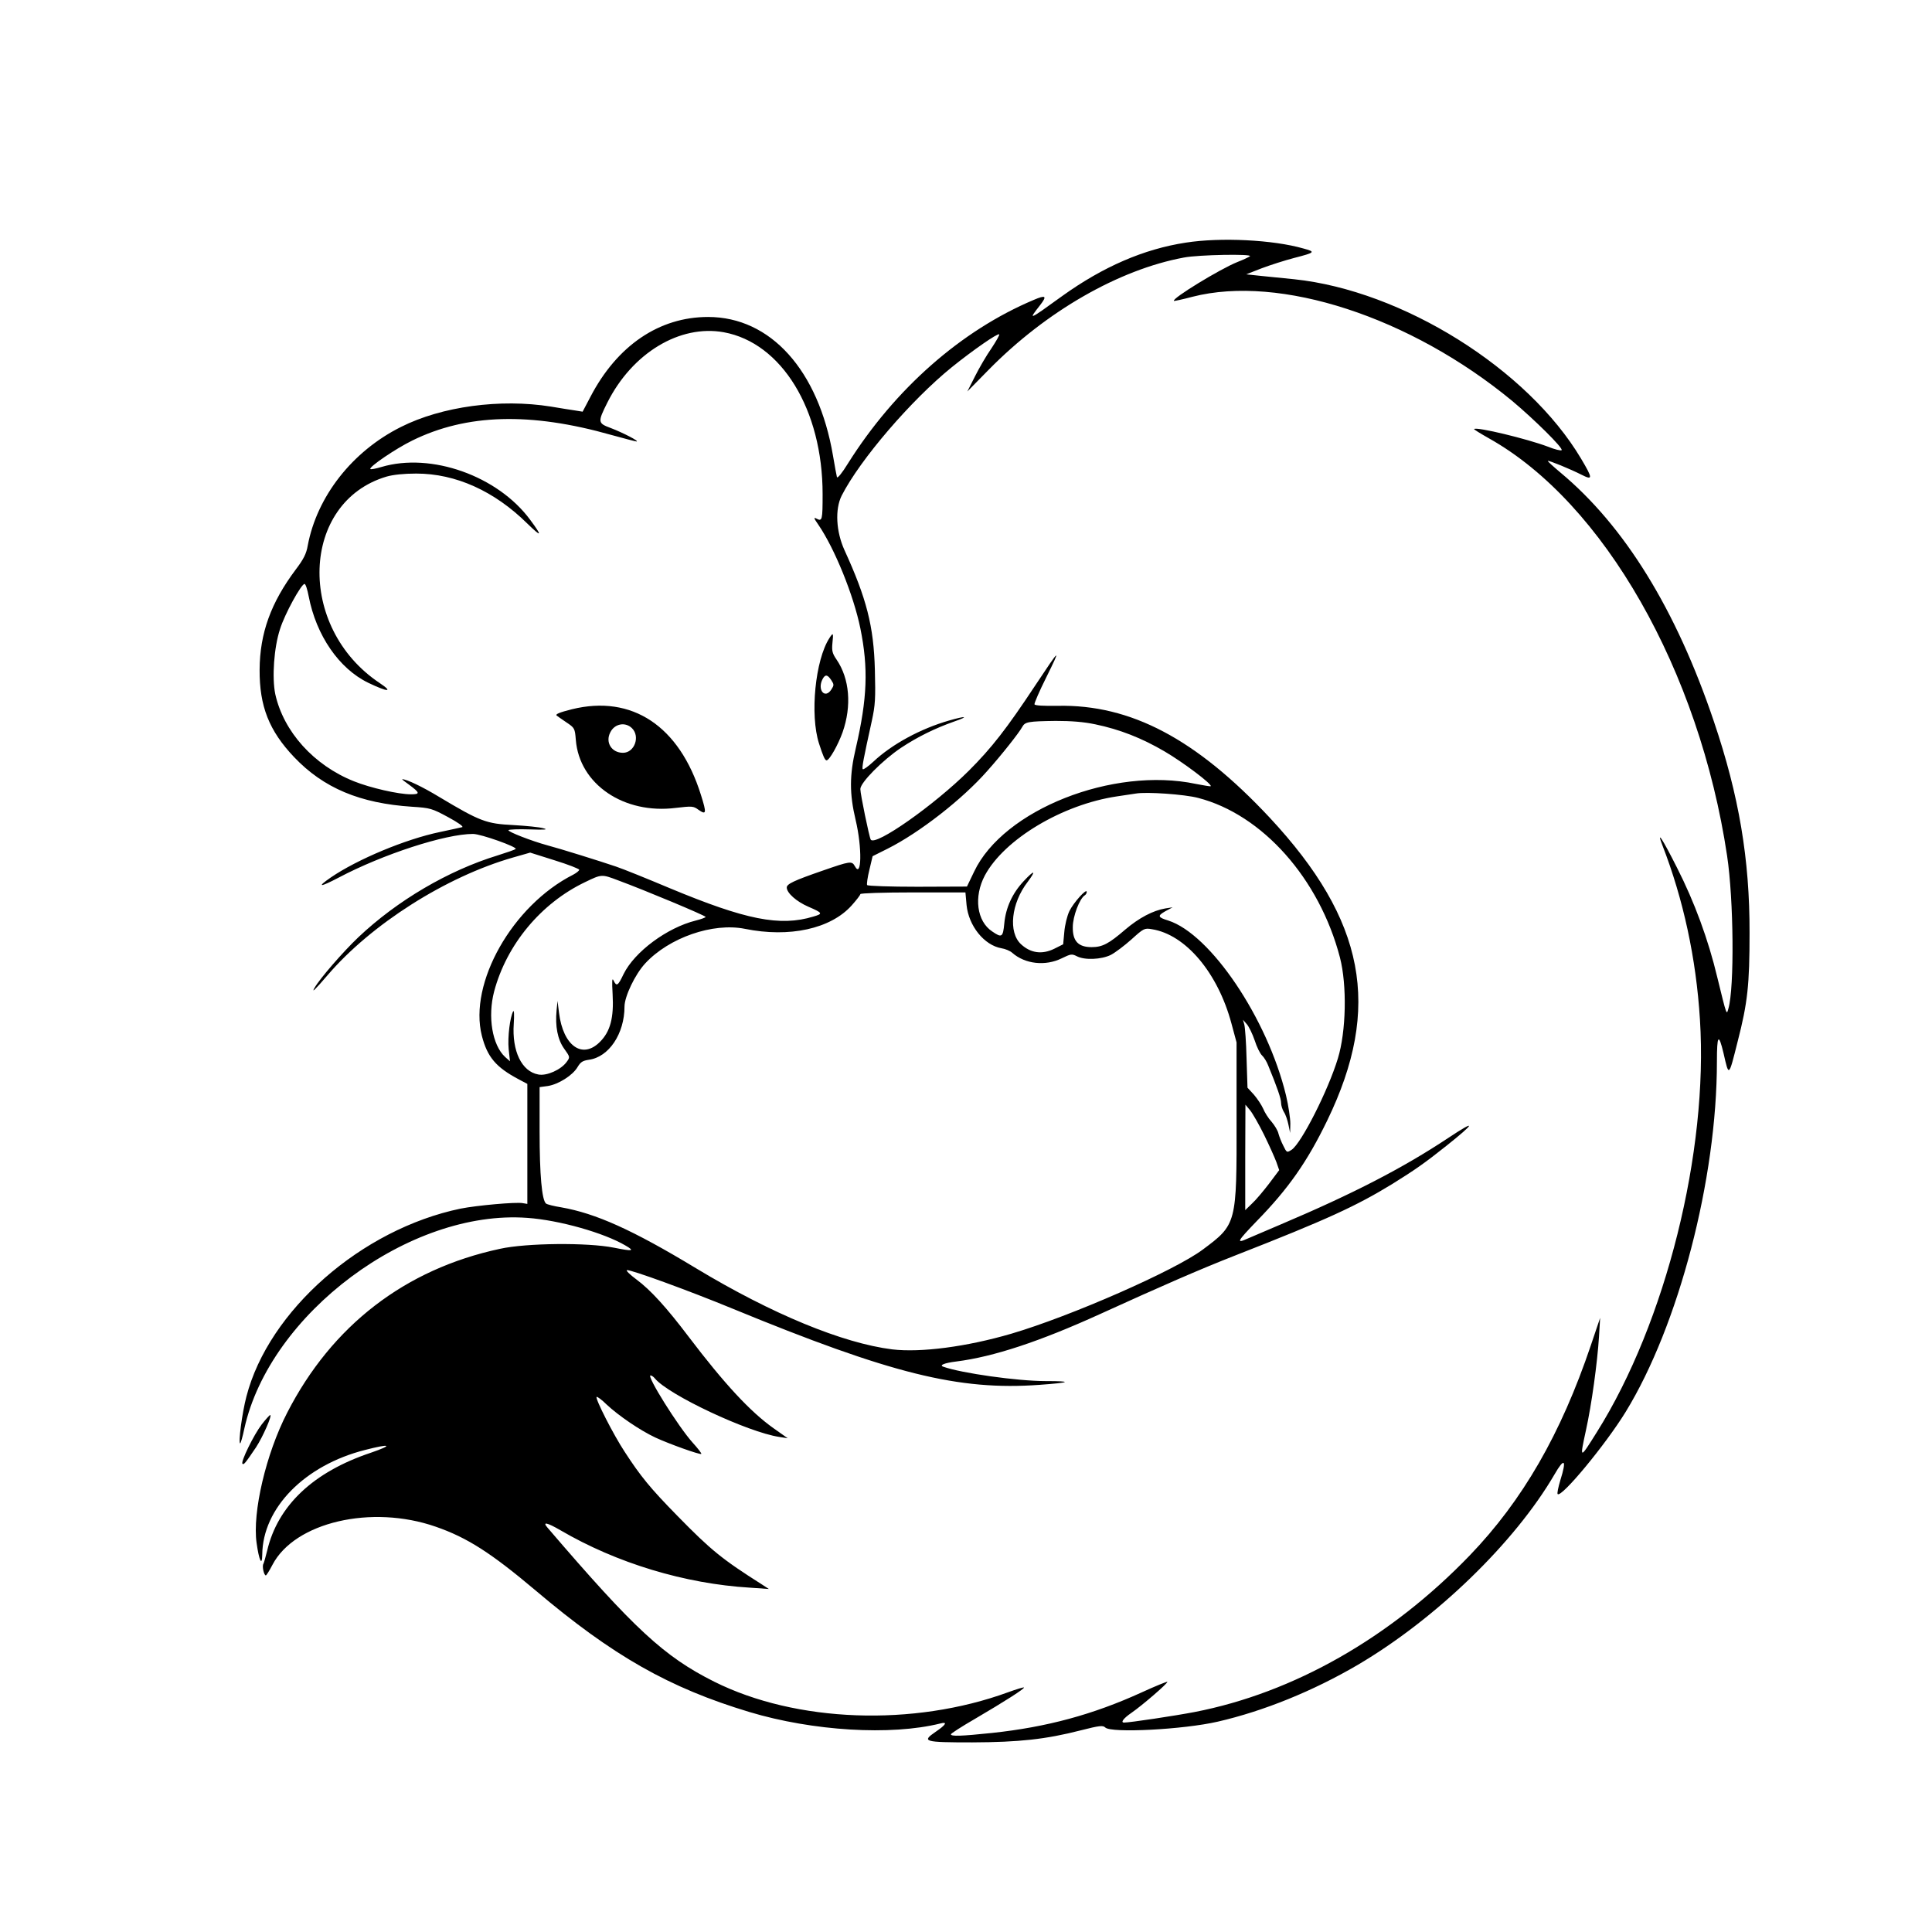
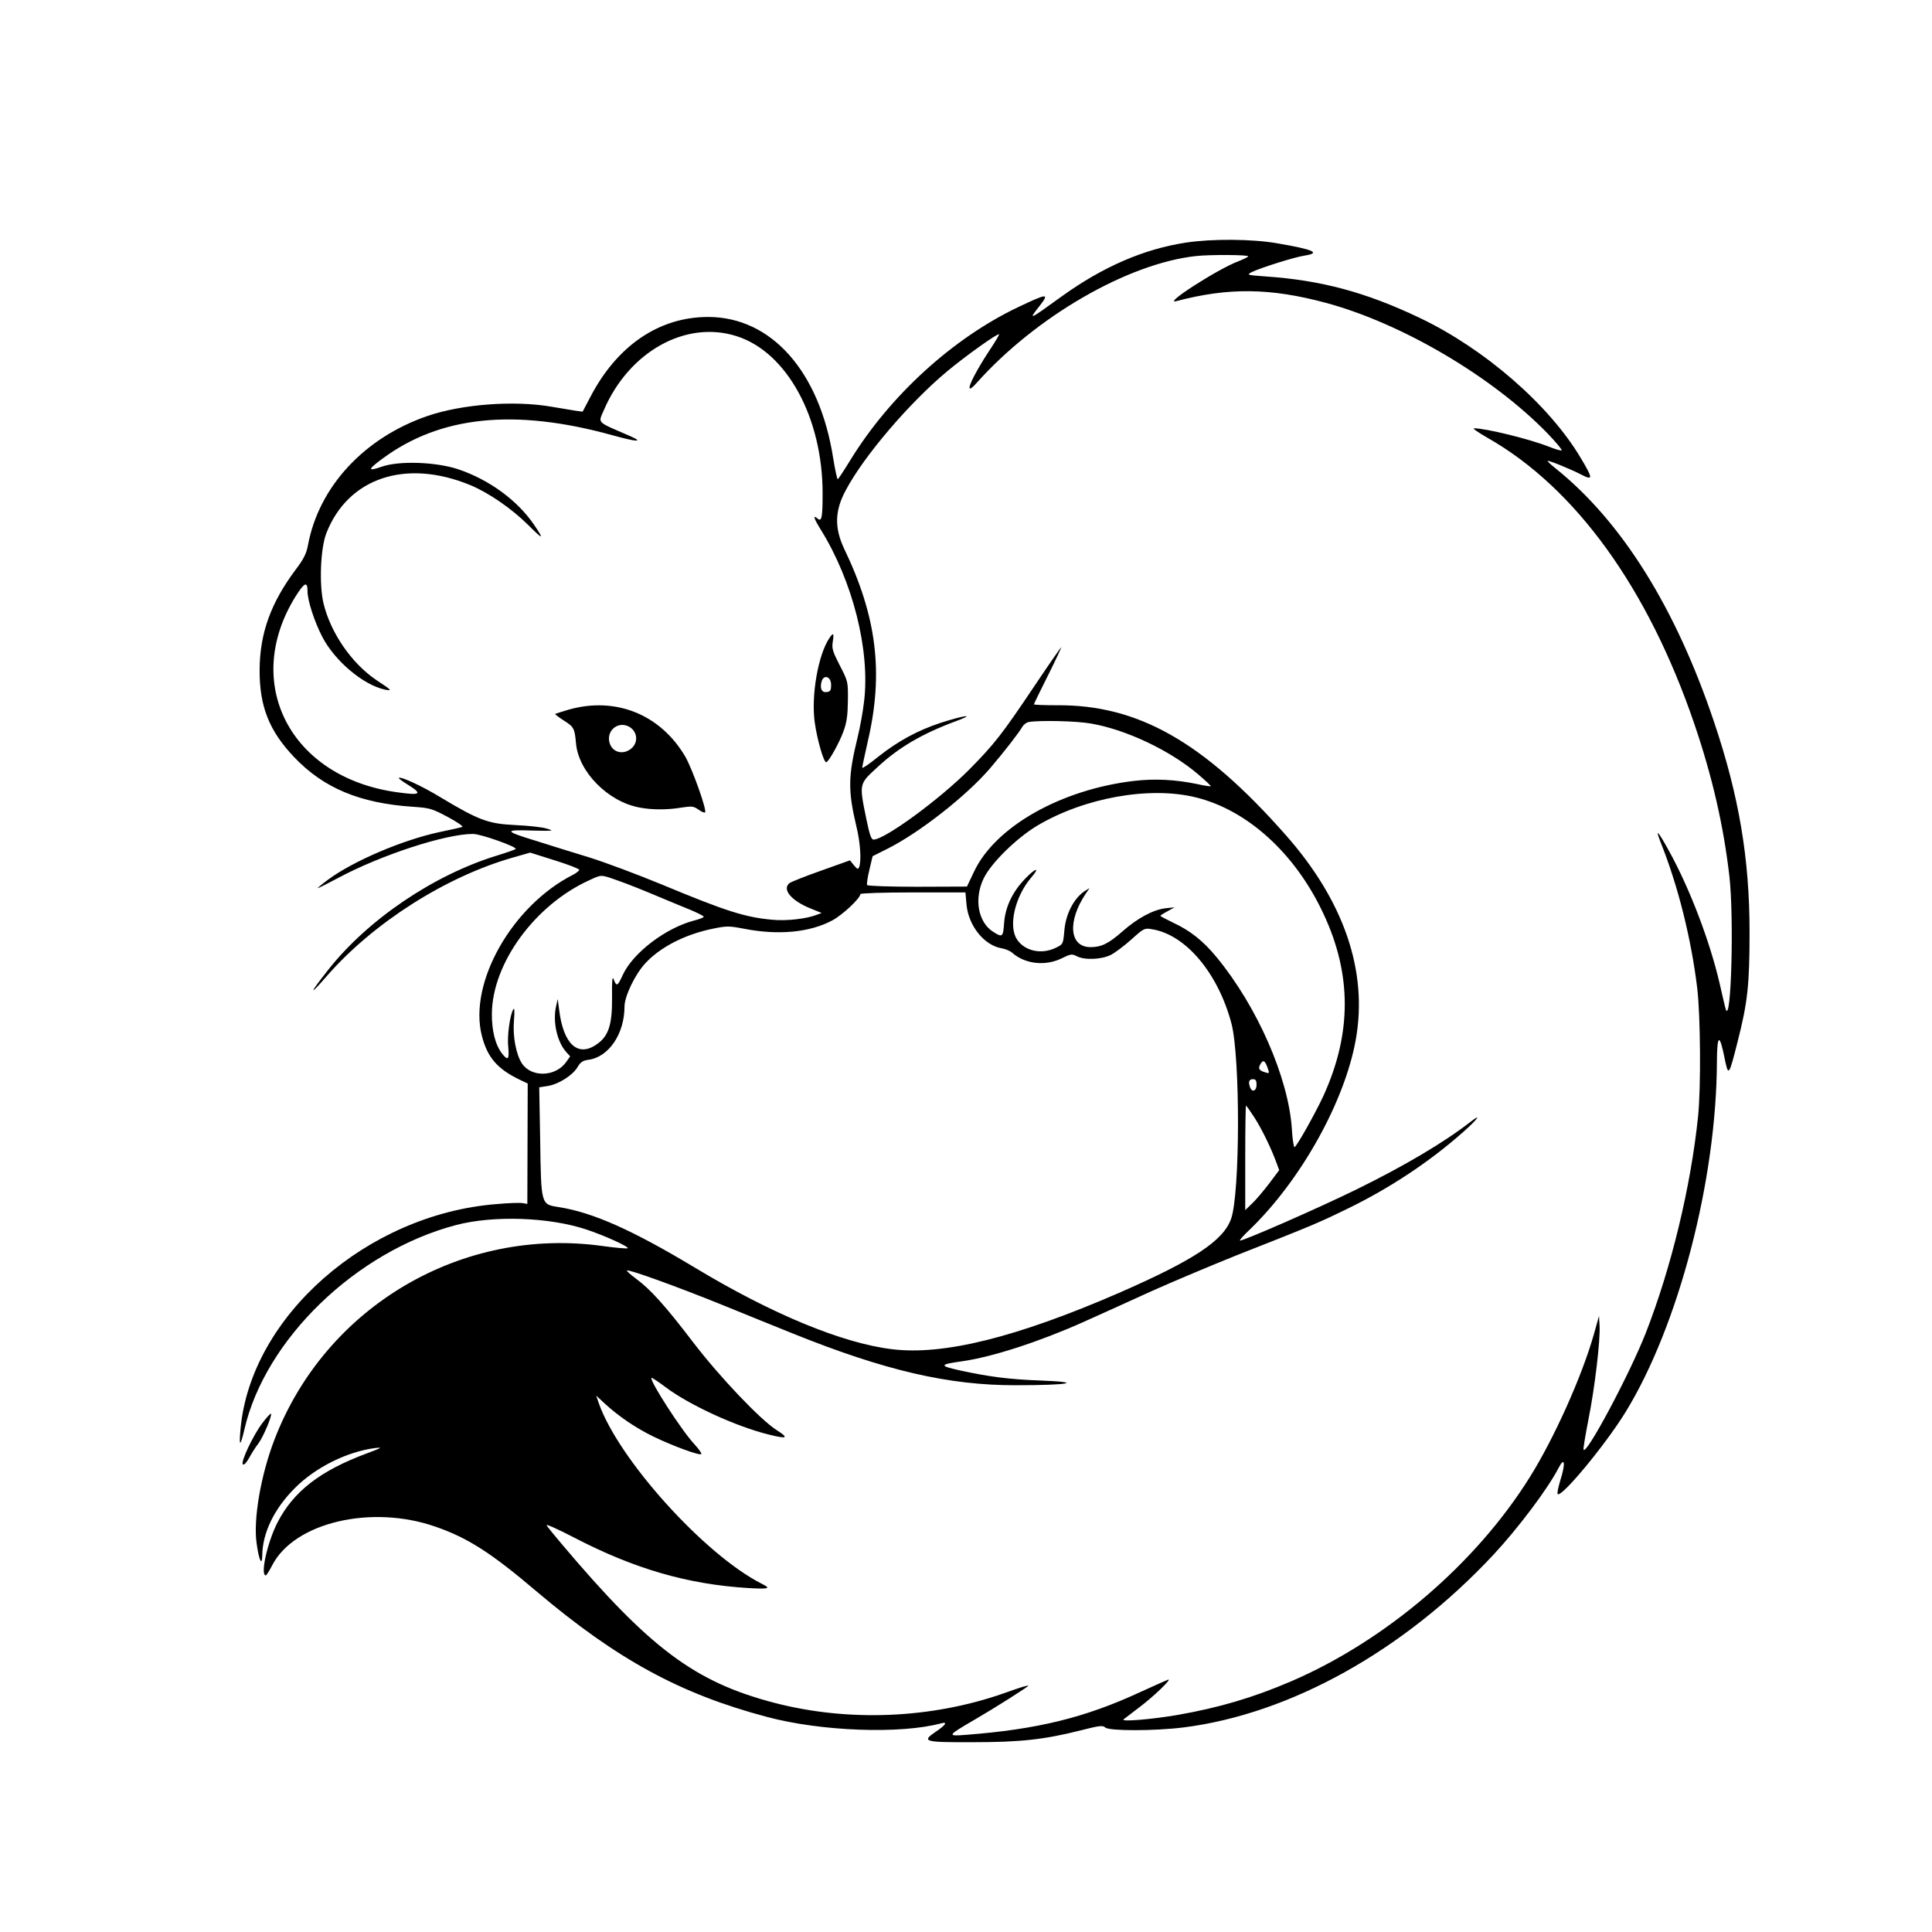
<svg xmlns="http://www.w3.org/2000/svg" version="1.0" width="1024pt" height="1024pt" viewBox="0 0 1024 1024" preserveAspectRatio="xMidYMid meet">
  <g transform="translate(0,1024) scale(0.1,-0.1)" fill="#000000" stroke="none">
-     <path d="M6285 8954 c-223 -34 -439 -128 -655 -283 -181 -131 -182 -131 -117 -48 38 49 30 55 -35 27 -384 -162 -735 -471 -984 -867 -30 -49 -55 -80 -58 -72 -2 8 -12 59 -21 114 -77 453 -331 735 -662 735 -259 0 -482 -151 -624 -424 l-41 -78 -37 6 c-20 3 -79 12 -131 21 -268 43 -579 1 -795 -108 -258 -129 -445 -368 -494 -629 -7 -42 -22 -72 -63 -126 -132 -176 -191 -338 -192 -532 -1 -193 50 -323 183 -463 156 -164 349 -245 626 -263 95 -6 105 -9 190 -55 52 -28 83 -50 75 -53 -8 -2 -62 -14 -119 -26 -182 -38 -436 -144 -578 -241 -77 -53 -58 -53 43 0 233 123 564 231 711 231 42 0 238 -70 226 -80 -5 -4 -48 -19 -96 -34 -261 -80 -532 -239 -738 -434 -81 -77 -205 -220 -232 -268 -17 -29 2 -11 69 67 231 270 627 522 983 624 l91 26 130 -41 c71 -22 130 -45 130 -50 0 -5 -15 -17 -32 -26 -322 -163 -555 -575 -484 -854 29 -113 75 -167 196 -231 l45 -24 0 -318 0 -318 -24 4 c-35 7 -245 -12 -330 -29 -525 -109 -1017 -540 -1135 -996 -23 -88 -44 -248 -33 -248 3 0 13 35 22 78 135 610 876 1163 1500 1117 169 -12 406 -79 521 -147 50 -29 38 -31 -62 -11 -139 28 -464 25 -604 -6 -504 -108 -891 -407 -1128 -869 -112 -217 -185 -528 -162 -690 13 -93 29 -127 30 -62 2 247 225 474 545 555 136 35 152 27 30 -15 -305 -102 -493 -280 -549 -519 -8 -33 -17 -64 -20 -70 -8 -12 3 -61 13 -61 3 0 19 25 35 56 118 226 525 321 866 202 167 -58 293 -139 529 -338 410 -347 708 -516 1133 -644 336 -101 750 -126 1011 -61 41 11 32 -6 -24 -44 -76 -52 -62 -56 194 -56 248 1 389 16 576 64 98 25 117 27 129 15 31 -31 415 -11 597 31 243 56 504 162 740 300 415 244 833 648 1044 1010 53 92 66 80 31 -31 -11 -37 -18 -70 -14 -73 20 -20 253 261 360 435 281 458 484 1234 484 1857 0 142 9 154 35 45 29 -127 27 -129 75 62 53 206 63 301 63 575 1 391 -56 728 -189 1121 -200 593 -473 1036 -814 1320 -38 32 -68 59 -66 61 4 4 119 -43 178 -73 61 -31 61 -21 -2 85 -283 476 -947 891 -1521 951 -57 6 -138 14 -179 18 l-75 8 82 32 c45 17 123 42 173 55 112 29 114 32 48 50 -160 46 -438 60 -623 31z m340 -72 c-6 -5 -36 -19 -67 -31 -92 -37 -349 -194 -336 -206 2 -1 46 8 98 22 464 119 1156 -107 1695 -552 117 -98 272 -251 262 -261 -4 -4 -37 4 -74 19 -109 41 -377 106 -390 93 -2 -2 34 -24 80 -50 607 -341 1114 -1230 1261 -2212 35 -233 39 -698 7 -809 -10 -36 -8 -44 -59 165 -48 201 -121 399 -213 580 -78 155 -111 205 -78 120 111 -286 179 -600 199 -923 45 -701 -181 -1606 -546 -2187 -92 -147 -92 -147 -58 10 30 136 60 355 69 495 l6 100 -49 -145 c-159 -471 -362 -823 -642 -1114 -420 -436 -933 -728 -1458 -830 -104 -20 -343 -56 -374 -56 -20 0 -4 22 38 51 57 39 197 160 191 165 -2 2 -64 -23 -138 -57 -257 -117 -501 -183 -791 -214 -164 -17 -218 -19 -218 -7 0 4 57 41 128 82 157 92 265 161 259 166 -2 2 -39 -9 -83 -25 -503 -184 -1125 -161 -1559 56 -265 133 -422 278 -883 816 -29 33 -3 28 69 -14 298 -174 658 -283 1004 -304 l100 -7 -35 23 c-213 135 -271 182 -450 365 -143 146 -194 208 -279 339 -60 91 -157 282 -149 291 3 3 28 -15 54 -41 62 -58 176 -136 257 -174 73 -34 238 -93 244 -87 3 2 -18 29 -46 60 -75 83 -246 356 -223 356 5 0 16 -7 23 -16 73 -88 493 -285 659 -310 l45 -7 -75 53 c-123 87 -261 236 -450 485 -118 156 -202 248 -276 303 -35 26 -58 48 -51 50 19 4 329 -109 557 -203 843 -347 1201 -436 1629 -405 166 12 180 20 33 20 -150 0 -447 42 -542 76 -24 8 5 20 70 28 196 25 439 105 760 251 325 148 526 236 720 312 483 189 639 261 830 378 119 74 172 111 285 201 157 125 162 143 10 42 -238 -158 -503 -295 -885 -457 -80 -34 -160 -68 -178 -76 -62 -28 -55 -15 49 93 168 172 268 315 374 534 290 599 202 1060 -306 1605 -390 417 -736 600 -1123 592 -73 -1 -121 1 -123 8 -2 5 26 70 63 144 79 160 75 158 -57 -41 -154 -233 -233 -334 -354 -455 -183 -182 -497 -403 -520 -365 -8 14 -55 241 -55 268 0 34 117 152 215 218 89 59 181 104 283 140 81 28 62 31 -28 5 -150 -43 -302 -125 -401 -218 -27 -25 -52 -43 -56 -40 -6 6 3 52 48 257 18 83 20 117 16 270 -6 231 -44 378 -161 634 -45 99 -51 217 -15 289 98 192 369 507 584 681 113 91 243 181 251 174 3 -3 -16 -36 -41 -74 -26 -37 -65 -104 -87 -148 l-41 -81 114 116 c304 309 689 530 1034 594 78 15 364 20 350 7z m-2789 -403 c307 -56 524 -410 524 -858 0 -137 -2 -146 -32 -130 -17 9 -15 3 10 -33 86 -126 186 -372 222 -548 43 -211 37 -372 -24 -635 -34 -144 -34 -242 -1 -381 35 -147 32 -313 -4 -245 -16 29 -25 27 -172 -24 -150 -52 -189 -70 -189 -89 0 -29 52 -75 115 -102 76 -33 78 -37 26 -52 -177 -54 -359 -17 -760 150 -119 50 -247 102 -286 115 -82 28 -300 96 -365 113 -81 22 -210 72 -205 80 3 4 53 6 112 4 84 -3 100 -1 73 6 -19 6 -91 13 -160 17 -142 7 -175 19 -392 149 -89 54 -173 94 -196 94 -3 0 13 -13 36 -29 58 -43 60 -51 10 -51 -66 0 -215 34 -302 69 -213 85 -373 263 -417 462 -18 87 -7 247 25 344 25 81 113 240 130 240 6 0 15 -29 22 -65 40 -208 161 -384 316 -459 104 -50 135 -51 60 -1 -442 295 -419 959 37 1094 35 10 92 16 157 16 209 0 414 -92 590 -266 76 -74 80 -68 14 21 -172 233 -525 358 -788 280 -30 -9 -56 -14 -59 -11 -10 10 134 108 222 151 288 142 627 151 1054 30 69 -19 130 -35 135 -35 16 1 -71 46 -136 71 -70 26 -71 31 -19 135 132 263 384 415 617 373z m1969 -2078 c130 -27 247 -73 368 -144 96 -56 253 -174 244 -184 -2 -2 -37 4 -78 12 -440 93 -1021 -137 -1176 -465 l-38 -79 -262 -1 c-144 0 -264 4 -267 9 -3 4 2 41 12 81 l17 72 80 40 c169 85 396 262 527 411 77 86 170 204 186 234 15 27 30 30 177 32 83 0 148 -5 210 -18z m545 -390 c341 -88 643 -428 752 -846 38 -147 33 -392 -11 -535 -52 -171 -194 -450 -245 -484 -25 -16 -26 -16 -44 21 -11 21 -22 50 -26 65 -3 15 -20 43 -36 62 -17 18 -37 50 -45 70 -9 20 -31 53 -49 74 l-34 37 -5 155 c-2 85 -8 166 -12 180 l-7 25 20 -23 c11 -12 30 -51 42 -86 11 -35 29 -71 39 -80 10 -9 25 -33 33 -54 48 -117 68 -175 68 -198 0 -13 7 -35 15 -48 9 -13 19 -43 24 -67 l9 -44 1 50 c0 28 -10 95 -23 150 -99 408 -400 854 -624 926 -56 17 -58 25 -16 49 l39 21 -39 -6 c-65 -11 -139 -50 -212 -112 -87 -75 -121 -93 -178 -93 -71 0 -101 32 -100 106 0 57 36 152 64 169 5 3 10 11 10 18 0 21 -70 -57 -92 -102 -12 -25 -24 -74 -27 -111 l-6 -65 -48 -24 c-64 -31 -124 -23 -175 24 -69 63 -53 217 35 331 47 63 36 65 -21 4 -60 -64 -95 -140 -103 -224 -7 -74 -13 -78 -64 -43 -82 54 -99 184 -39 297 103 192 411 376 700 419 41 6 86 13 100 15 56 10 258 -4 330 -23z m-3074 -437 c141 -52 464 -187 464 -194 0 -3 -24 -12 -52 -19 -153 -38 -325 -166 -383 -284 -30 -63 -37 -67 -53 -34 -8 17 -9 -1 -5 -73 7 -124 -12 -197 -67 -252 -93 -94 -195 -22 -217 153 l-8 64 -5 -50 c-8 -84 5 -154 40 -203 32 -45 32 -45 13 -71 -30 -41 -106 -75 -150 -66 -88 16 -140 124 -130 269 3 45 2 74 -3 66 -17 -31 -30 -137 -24 -200 l7 -65 -26 23 c-68 63 -93 213 -58 347 66 248 248 468 483 580 87 42 87 42 174 9z m1847 -131 c11 -110 93 -213 185 -229 20 -3 46 -14 57 -24 68 -60 176 -72 263 -29 47 23 53 24 79 11 41 -22 131 -18 181 7 23 12 72 49 109 82 64 58 69 61 108 54 179 -28 350 -231 422 -500 l27 -100 0 -410 c1 -552 1 -554 -179 -688 -148 -111 -699 -353 -1015 -446 -236 -69 -479 -101 -631 -83 -263 33 -637 187 -1040 430 -337 204 -532 291 -715 323 -38 6 -74 15 -80 20 -22 18 -34 152 -34 382 l0 235 44 6 c56 9 131 56 157 100 16 27 27 34 60 39 106 14 189 138 189 282 0 53 56 171 110 229 126 136 358 217 528 183 236 -48 455 0 566 124 25 28 46 55 46 60 0 5 122 9 279 9 l278 0 6 -67z m1577 -1218 c27 -55 56 -120 65 -144 l15 -43 -54 -72 c-30 -39 -70 -87 -90 -105 l-36 -35 0 280 1 279 25 -30 c13 -16 47 -75 74 -130z" />
-     <path d="M4396 6858 c-75 -116 -104 -407 -55 -559 21 -65 31 -89 40 -89 15 0 61 82 85 149 49 140 37 284 -32 385 -22 32 -26 46 -22 87 6 56 4 58 -16 27z m10 -223 c15 -23 15 -27 0 -50 -34 -52 -76 -1 -46 56 14 26 26 24 46 -6z" />
-     <path d="M3032 6481 c-68 -17 -91 -27 -81 -34 2 -2 25 -18 50 -35 45 -30 46 -32 51 -94 19 -235 255 -395 530 -360 86 10 93 10 120 -10 42 -29 44 -19 13 79 -114 365 -365 532 -683 454z m318 -101 c44 -44 13 -130 -48 -130 -61 0 -95 56 -67 109 23 46 80 56 115 21z" />
-     <path d="M1387 2690 c-42 -55 -112 -198 -102 -208 7 -7 14 1 72 87 36 55 87 171 75 171 -4 -1 -24 -23 -45 -50z" />
+     <path d="M6285 8954 c-223 -34 -439 -128 -655 -283 -181 -131 -182 -131 -118 -50 51 66 40 65 -118 -10 -345 -165 -676 -467 -886 -808 -35 -57 -65 -103 -68 -103 -3 0 -14 50 -24 112 -72 460 -328 748 -663 748 -259 0 -482 -151 -624 -424 l-41 -78 -37 5 c-20 3 -76 13 -126 21 -200 35 -476 14 -660 -49 -336 -116 -576 -376 -633 -686 -8 -43 -23 -73 -64 -127 -132 -176 -191 -338 -192 -532 -1 -193 50 -323 183 -463 156 -164 348 -244 628 -263 92 -6 103 -10 188 -55 50 -27 83 -50 75 -52 -8 -3 -62 -15 -120 -27 -196 -42 -457 -153 -592 -253 -31 -23 -55 -43 -54 -44 1 -2 49 22 107 53 225 121 569 234 716 234 42 0 238 -70 226 -80 -5 -4 -48 -19 -97 -34 -337 -103 -687 -340 -897 -607 -103 -130 -104 -145 -4 -29 246 280 627 523 984 625 l91 26 130 -41 c71 -22 130 -45 130 -50 0 -5 -15 -17 -32 -26 -324 -164 -556 -574 -484 -854 29 -114 82 -175 197 -231 l46 -22 -1 -319 -1 -319 -24 4 c-13 3 -76 1 -140 -5 -685 -54 -1301 -595 -1356 -1190 -9 -97 -2 -100 20 -6 109 478 591 945 1122 1085 199 52 492 42 689 -23 97 -32 229 -92 221 -100 -3 -3 -60 2 -127 11 -751 107 -1475 -319 -1746 -1027 -72 -188 -112 -421 -94 -547 12 -89 29 -126 30 -66 1 120 63 249 175 360 108 108 275 191 423 210 42 5 37 2 -43 -28 -248 -92 -390 -202 -475 -368 -53 -104 -92 -279 -61 -279 3 0 19 25 35 56 118 225 525 321 865 202 170 -59 294 -138 535 -343 427 -361 761 -543 1221 -665 288 -77 709 -92 923 -34 37 10 25 -9 -29 -45 -76 -52 -62 -56 199 -55 251 0 378 14 571 63 98 25 117 27 129 15 18 -19 259 -19 413 0 567 71 1169 406 1645 916 131 141 287 348 345 460 32 62 38 25 9 -66 -11 -37 -18 -70 -14 -73 20 -20 253 261 360 435 281 458 482 1229 484 1859 1 143 14 149 40 20 21 -104 23 -101 70 85 53 208 63 301 63 580 0 390 -56 722 -189 1116 -204 606 -490 1062 -841 1343 -24 19 -42 36 -40 38 5 4 119 -42 179 -73 62 -32 62 -21 -4 89 -167 281 -509 578 -853 742 -285 136 -523 200 -820 220 -95 7 -98 8 -72 22 43 22 227 80 280 88 90 14 52 32 -141 65 -135 24 -349 25 -487 4z m331 -73 c-3 -4 -27 -16 -53 -26 -109 -41 -404 -231 -328 -211 277 73 498 70 792 -9 402 -108 885 -392 1177 -694 43 -45 76 -84 73 -88 -3 -3 -34 6 -69 20 -101 40 -333 97 -396 97 -9 0 24 -23 73 -51 466 -265 850 -797 1095 -1515 95 -278 155 -539 186 -807 25 -217 10 -789 -19 -707 -3 8 -17 69 -32 135 -52 225 -158 504 -269 705 -58 105 -74 123 -46 50 94 -234 164 -515 196 -780 17 -149 20 -524 4 -679 -39 -374 -142 -800 -277 -1146 -86 -219 -318 -654 -330 -618 -2 5 10 77 26 159 34 169 64 425 59 499 l-3 50 -28 -100 c-62 -218 -209 -547 -338 -753 -286 -459 -763 -867 -1267 -1084 -201 -86 -380 -139 -603 -178 -136 -23 -299 -37 -284 -23 6 5 44 34 85 65 76 57 178 156 150 145 -8 -3 -76 -33 -150 -67 -290 -134 -542 -196 -920 -225 -102 -8 -101 -5 45 80 107 62 285 175 285 180 0 4 -36 -6 -130 -40 -383 -134 -822 -153 -1217 -50 -420 110 -658 287 -1128 844 -38 45 -74 89 -78 97 -5 8 61 -21 145 -65 322 -167 602 -248 924 -268 111 -6 123 -3 71 23 -302 153 -758 658 -863 956 l-14 41 44 -41 c76 -70 168 -132 261 -177 104 -50 243 -101 252 -92 3 4 -14 28 -38 54 -67 72 -238 337 -226 350 3 2 37 -21 77 -51 126 -94 374 -208 547 -250 95 -24 106 -18 41 23 -87 55 -301 280 -443 465 -147 193 -227 282 -303 338 -30 22 -52 42 -49 44 7 8 260 -83 502 -181 132 -54 301 -122 375 -152 489 -197 828 -276 1185 -275 285 0 365 16 130 25 -164 6 -268 19 -425 53 -114 25 -113 32 10 49 161 23 409 104 640 207 80 36 242 109 360 163 118 53 323 139 455 192 412 162 436 173 590 248 222 108 433 248 610 405 76 67 102 103 39 54 -140 -109 -351 -234 -606 -359 -208 -102 -609 -277 -616 -270 -3 2 20 28 51 57 271 261 504 678 563 1008 65 363 -63 736 -373 1086 -435 493 -782 689 -1210 686 -68 0 -123 2 -123 5 0 3 34 72 75 154 41 82 72 149 70 149 -2 0 -68 -95 -145 -210 -169 -252 -210 -304 -342 -438 -158 -159 -449 -372 -508 -372 -12 0 -21 25 -38 108 -39 191 -40 185 60 277 111 103 235 176 413 242 109 40 53 34 -79 -8 -122 -40 -228 -98 -330 -179 -47 -38 -86 -65 -86 -59 0 6 14 70 30 142 84 361 47 660 -126 1019 -52 111 -50 201 9 310 95 180 337 463 536 629 97 81 269 204 276 197 2 -2 -18 -36 -44 -75 -105 -158 -150 -267 -75 -183 314 352 802 634 1164 673 73 8 281 7 276 -2z m-2711 -423 c266 -85 455 -432 455 -833 0 -128 -5 -152 -26 -134 -27 23 -22 3 18 -61 168 -272 260 -636 228 -906 -6 -54 -22 -142 -35 -194 -50 -205 -51 -280 -6 -470 21 -84 27 -183 15 -215 -6 -14 -10 -13 -28 9 l-21 26 -154 -55 c-85 -30 -160 -60 -167 -66 -40 -33 10 -93 112 -134 l59 -24 -30 -11 c-52 -20 -157 -32 -230 -25 -146 13 -246 45 -590 188 -126 52 -297 116 -380 142 -82 25 -208 64 -280 87 -174 53 -177 61 -26 56 115 -3 120 -2 80 10 -24 8 -100 16 -168 19 -143 7 -191 24 -396 147 -100 61 -212 112 -221 103 -3 -2 18 -18 46 -35 82 -51 71 -59 -56 -41 -565 78 -823 577 -538 1037 48 76 64 83 64 27 0 -47 36 -159 78 -240 66 -128 218 -256 332 -280 41 -8 37 -4 -43 49 -133 89 -246 253 -283 411 -23 100 -15 288 15 367 114 295 421 398 763 257 97 -40 219 -124 306 -210 82 -82 88 -82 33 -1 -88 130 -239 240 -403 295 -118 39 -314 46 -406 13 -75 -26 -74 -15 5 43 307 227 700 267 1216 125 132 -37 173 -39 96 -5 -180 78 -169 66 -139 136 133 311 435 480 705 393z m1878 -2053 c185 -32 416 -141 565 -267 40 -34 71 -63 69 -65 -2 -2 -36 3 -75 12 -113 23 -220 29 -332 16 -387 -46 -734 -242 -847 -480 l-38 -80 -262 -1 c-144 0 -264 4 -267 9 -3 4 2 41 12 81 l17 72 80 40 c170 86 415 278 541 424 73 85 159 196 172 221 7 12 22 24 34 26 55 10 253 6 331 -8z m554 -391 c275 -67 529 -298 678 -618 150 -320 150 -633 0 -963 -44 -95 -144 -273 -154 -273 -4 0 -11 44 -14 98 -18 269 -183 647 -399 909 -72 87 -140 141 -231 183 -37 18 -67 34 -67 36 0 2 17 13 38 24 l37 21 -47 -5 c-65 -7 -150 -53 -228 -122 -74 -65 -112 -84 -170 -84 -112 0 -124 136 -25 284 l20 29 -26 -16 c-58 -39 -101 -122 -108 -212 -6 -69 -7 -70 -44 -88 -77 -38 -168 -18 -208 46 -45 71 -9 225 76 325 51 59 24 53 -34 -8 -65 -68 -103 -148 -109 -232 -5 -74 -9 -78 -56 -48 -82 50 -105 176 -52 285 40 82 175 214 284 279 249 148 594 210 839 150z m-3071 -438 c68 -24 121 -45 259 -103 39 -16 100 -42 138 -57 37 -16 67 -31 67 -35 0 -4 -23 -13 -51 -20 -150 -39 -324 -171 -378 -288 -28 -61 -33 -63 -48 -25 -8 21 -10 -1 -9 -98 1 -143 -19 -204 -84 -247 -98 -67 -174 4 -196 182 l-8 60 -9 -40 c-18 -82 6 -188 55 -242 l20 -22 -22 -31 c-56 -78 -184 -82 -234 -6 -31 48 -49 144 -42 226 4 48 3 70 -3 61 -18 -28 -34 -143 -27 -202 6 -65 -2 -73 -33 -33 -36 46 -55 122 -54 214 4 266 228 573 515 704 67 31 61 31 144 2z m1857 -133 c11 -110 93 -213 185 -229 20 -3 46 -14 57 -24 68 -60 176 -72 263 -29 47 23 53 24 79 11 41 -22 131 -18 181 7 23 12 72 49 109 82 64 58 69 61 108 54 179 -28 351 -232 422 -500 47 -180 46 -900 -2 -1035 -41 -116 -197 -219 -595 -393 -541 -235 -930 -332 -1203 -298 -263 32 -635 186 -1042 431 -332 200 -543 294 -723 322 -95 15 -94 9 -99 359 l-5 276 45 7 c57 9 132 56 158 100 15 26 28 35 58 39 107 14 191 137 191 282 0 54 56 171 110 229 79 86 210 153 355 183 77 16 88 16 171 0 181 -35 347 -19 466 45 54 29 148 117 148 139 0 5 122 9 279 9 l278 0 6 -67z m1596 -864 c10 -28 9 -30 -12 -23 -34 10 -40 20 -27 43 14 26 25 21 39 -20z m-59 -89 c0 -32 -23 -42 -34 -14 -11 29 -6 44 14 44 16 0 20 -7 20 -30z m-12 -172 c40 -62 90 -165 118 -242 l14 -38 -54 -72 c-30 -39 -70 -87 -90 -105 l-36 -35 0 277 c0 152 2 277 4 277 2 0 22 -28 44 -62z" />
+     <path d="M4394 6855 c-58 -89 -95 -301 -76 -442 12 -88 47 -213 61 -213 12 0 70 103 92 165 17 46 22 84 23 161 1 101 1 102 -43 187 -38 74 -43 91 -37 126 7 47 3 51 -20 16z m11 -245 c0 -29 -4 -36 -23 -38 -26 -4 -37 17 -28 54 11 42 51 29 51 -16z" />
+     <path d="M3015 6479 c-38 -11 -71 -22 -73 -23 -1 -2 20 -18 48 -36 52 -33 56 -41 63 -121 14 -150 169 -308 336 -339 67 -13 149 -13 225 0 53 8 62 7 88 -11 16 -12 32 -18 35 -15 11 11 -68 232 -105 296 -132 224 -369 319 -617 249z m318 -90 c47 -25 52 -86 11 -118 -42 -33 -96 -19 -112 28 -22 65 41 121 101 90z" />
+     <path d="M1391 2698 c-50 -66 -116 -207 -104 -219 6 -6 19 8 33 33 13 24 35 59 50 78 26 35 74 149 66 157 -2 3 -23 -20 -45 -49z" />
  </g>
</svg>
